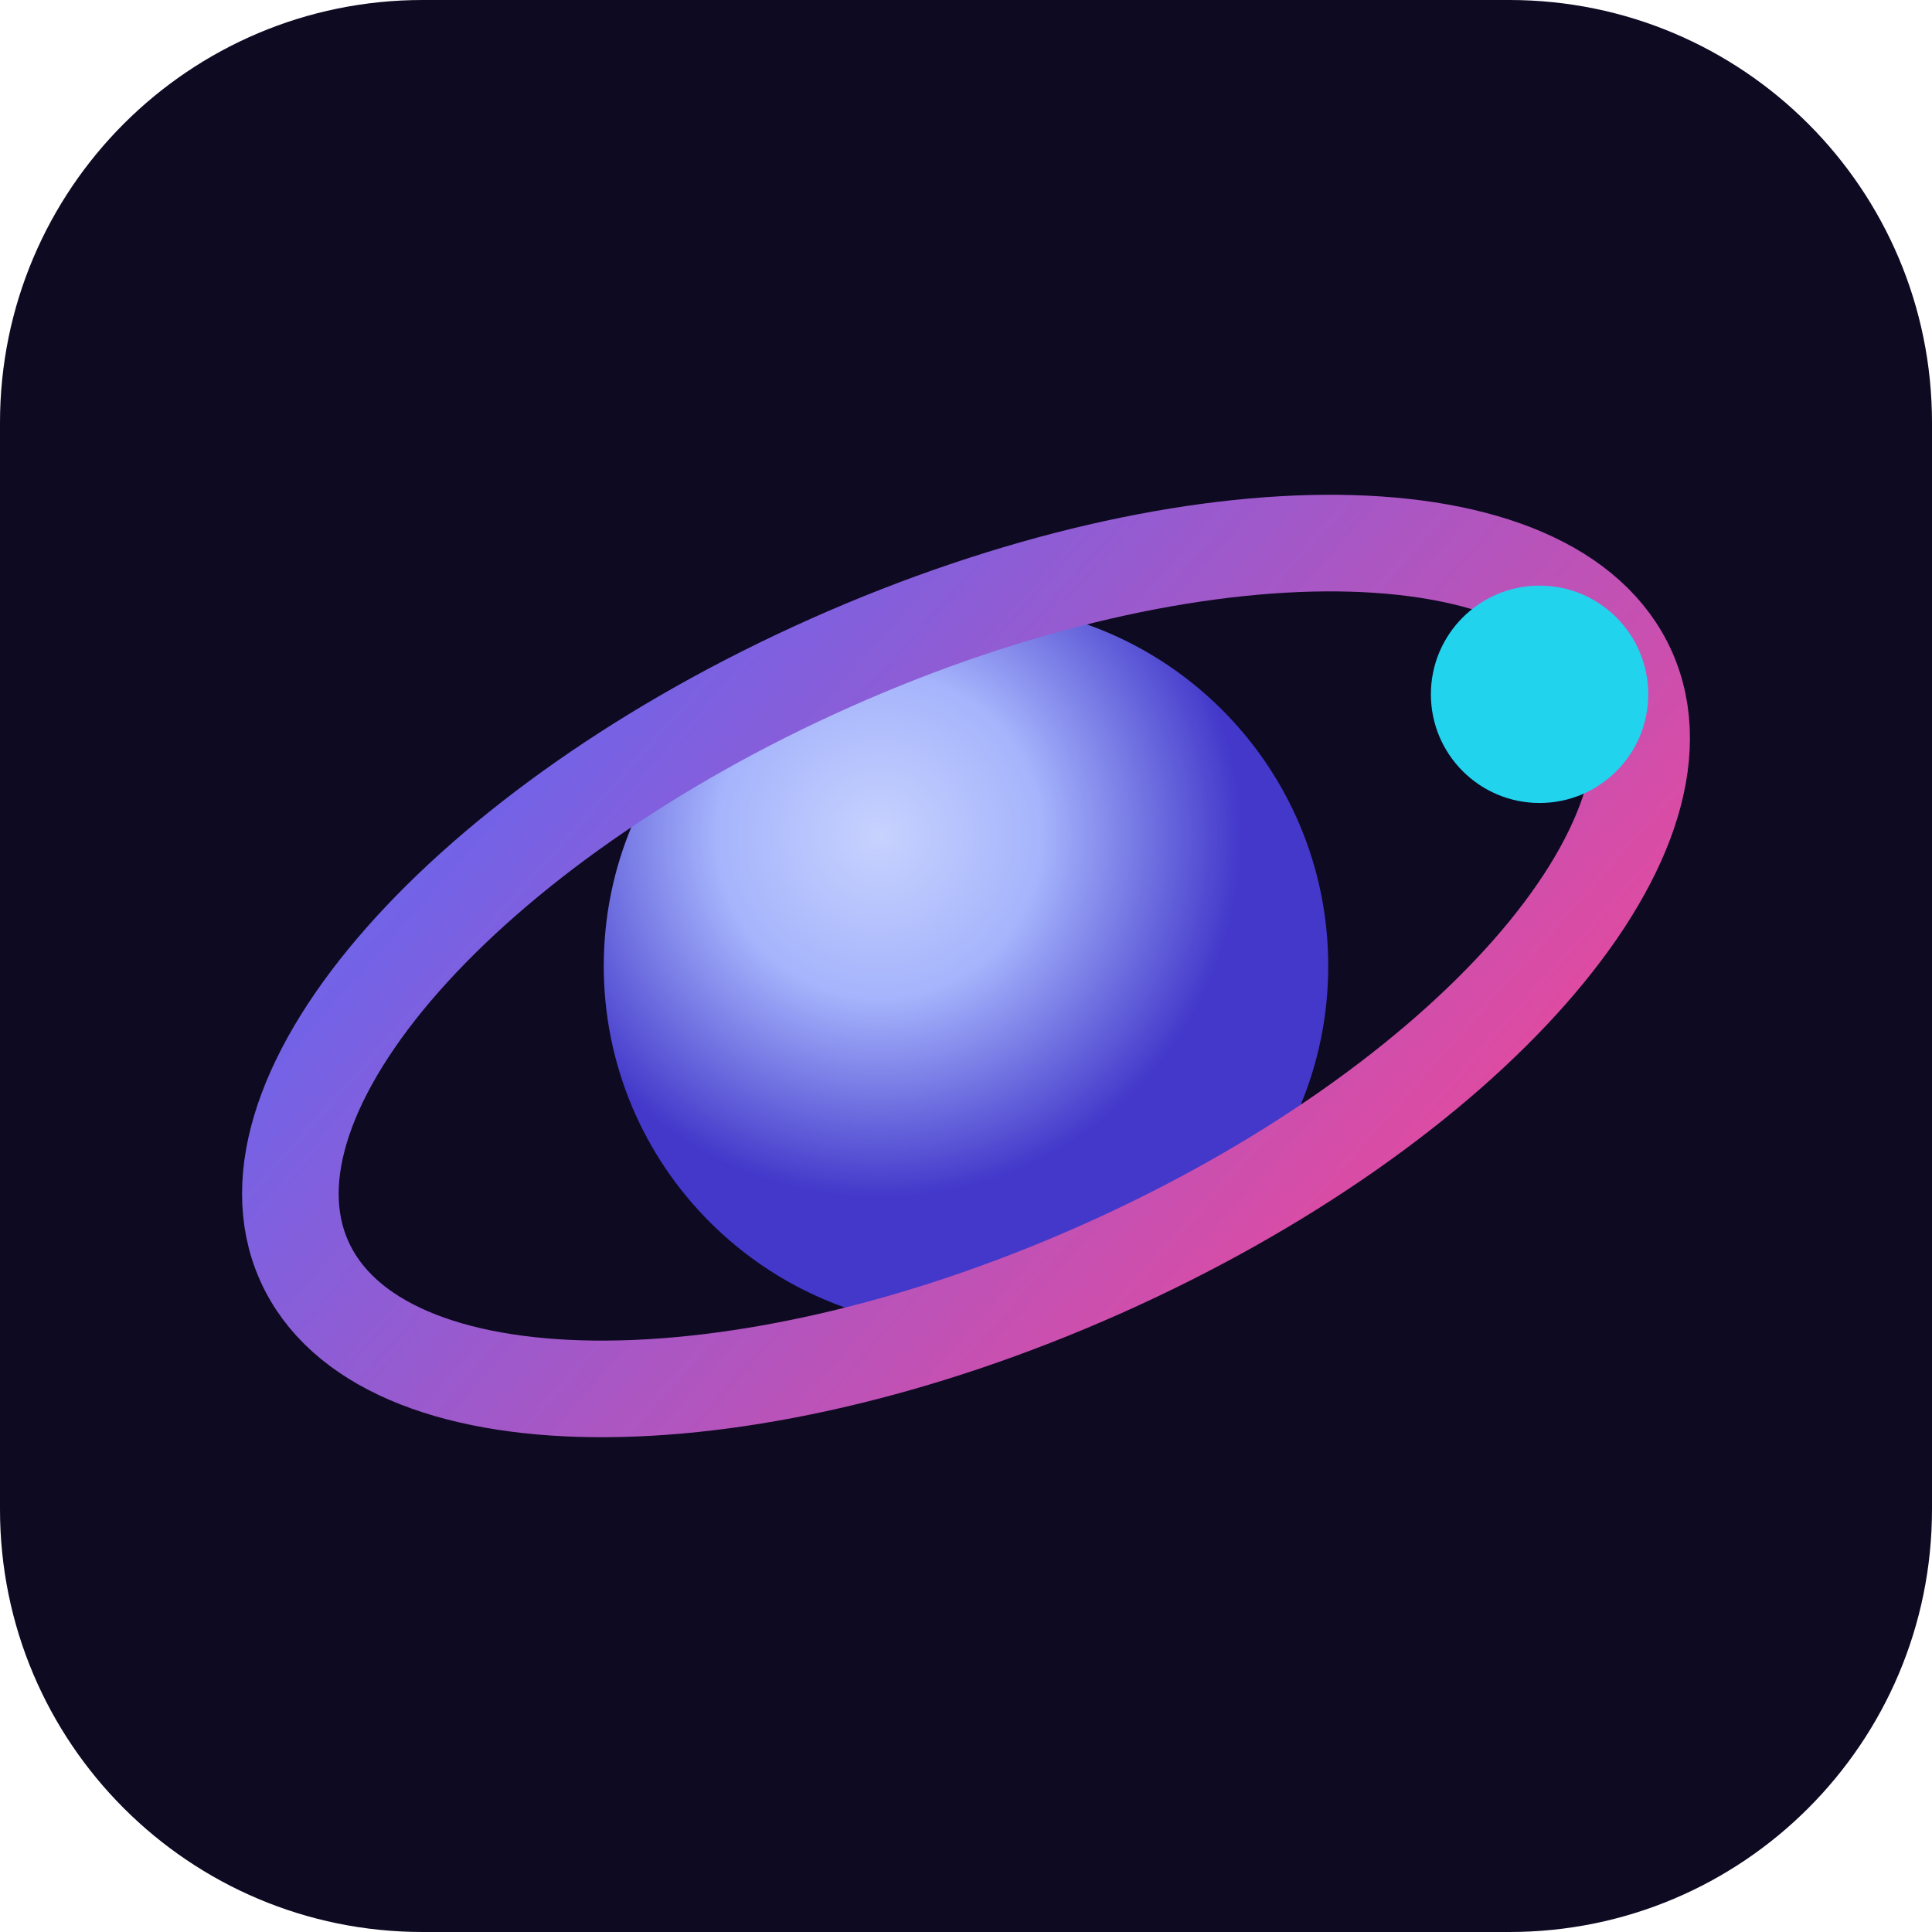
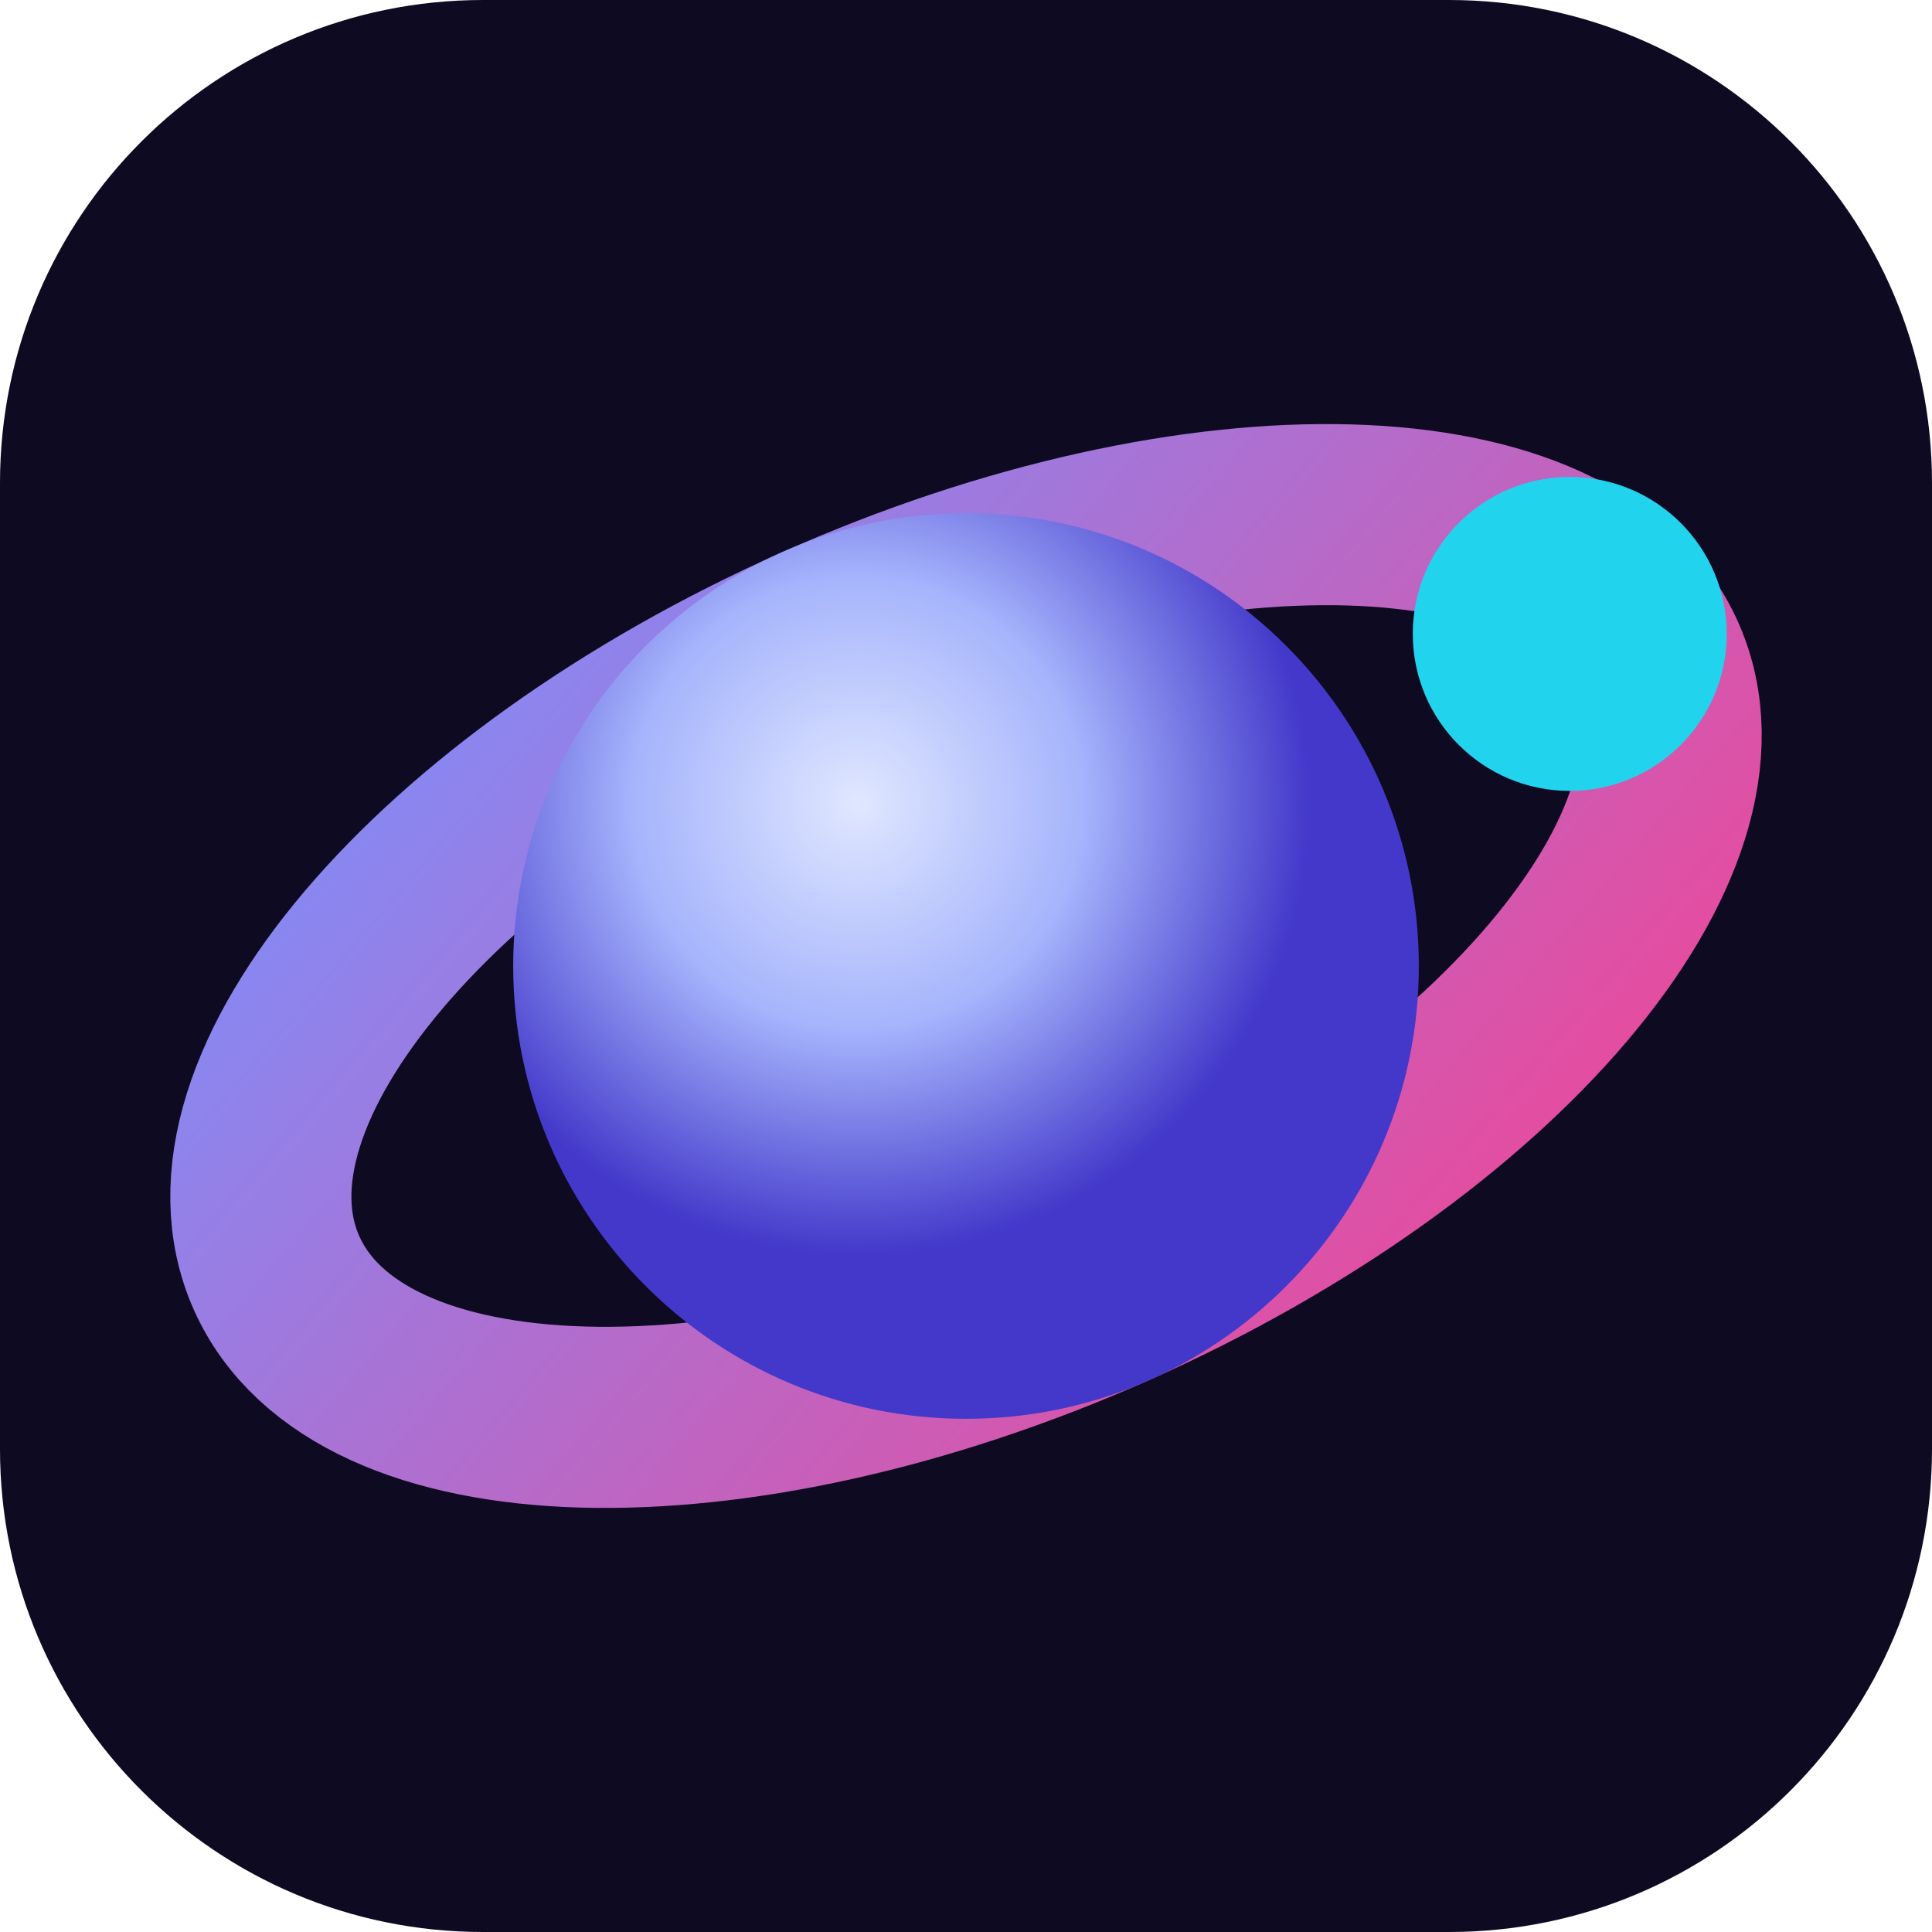
<svg xmlns="http://www.w3.org/2000/svg" viewBox="0 0 32 32">
-   <rect width="32" height="32" rx="7" fill="#0D0A22" />
  <defs>
    <radialGradient id="c" cx="38%" cy="32%">
-       <stop offset="0" stop-color="#C7D2FE" />
-       <stop offset=".45" stop-color="#A5B4FC" />
+       <stop offset="0" stop-color="#E0E7FF" />
+       <stop offset=".5" stop-color="#A5B4FC" />
      <stop offset="1" stop-color="#4338CA" />
    </radialGradient>
    <linearGradient id="r" x1="0" y1="0" x2="1" y2="1">
-       <stop offset="0" stop-color="#6366F1" />
+       <stop offset="0" stop-color="#818CF8" />
      <stop offset="1" stop-color="#EC4899" />
    </linearGradient>
  </defs>
-   <circle cx="16" cy="16" r="6" fill="url(#c)" />
-   <ellipse cx="16" cy="16" rx="12" ry="5.5" fill="none" stroke="url(#r)" stroke-width="1.6" transform="rotate(-24 16 16)" />
-   <circle cx="25.5" cy="11.5" r="1.8" fill="#22D3EE" />
+   <rect width="32" height="32" rx="8" fill="#0D0A22" />
+   <ellipse cx="16" cy="16" rx="12.5" ry="6" fill="none" stroke="url(#r)" stroke-width="3" transform="rotate(-24 16 16)" />
+   <circle cx="16" cy="16" r="7.5" fill="url(#c)" />
+   <circle cx="26" cy="10.5" r="2.6" fill="#22D3EE" />
</svg>
